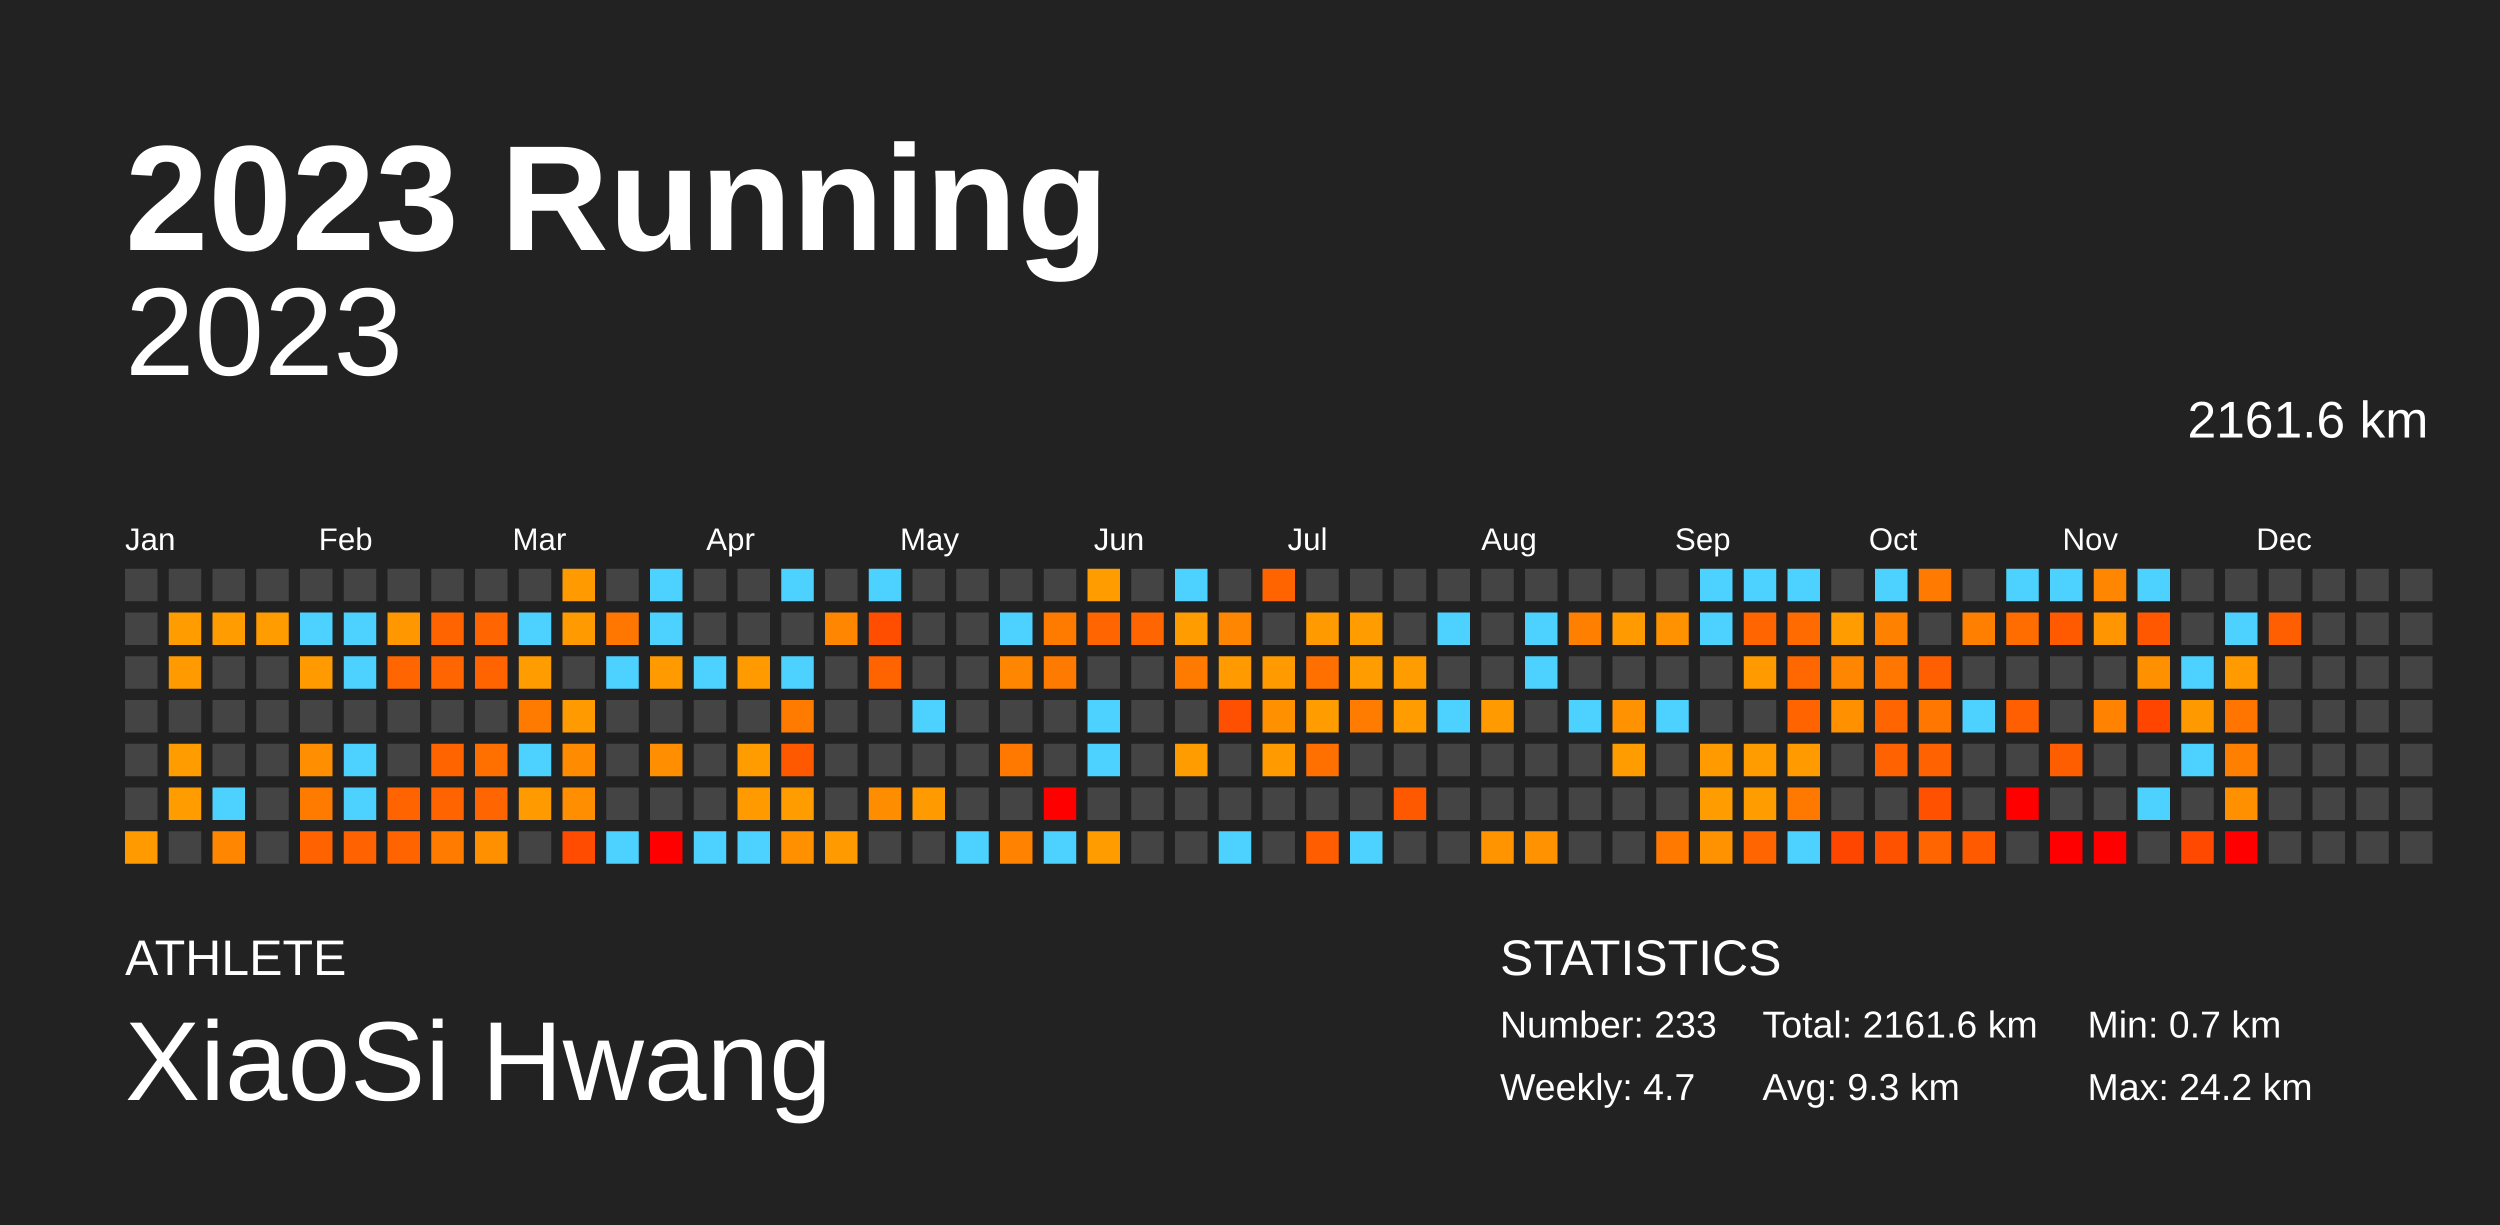
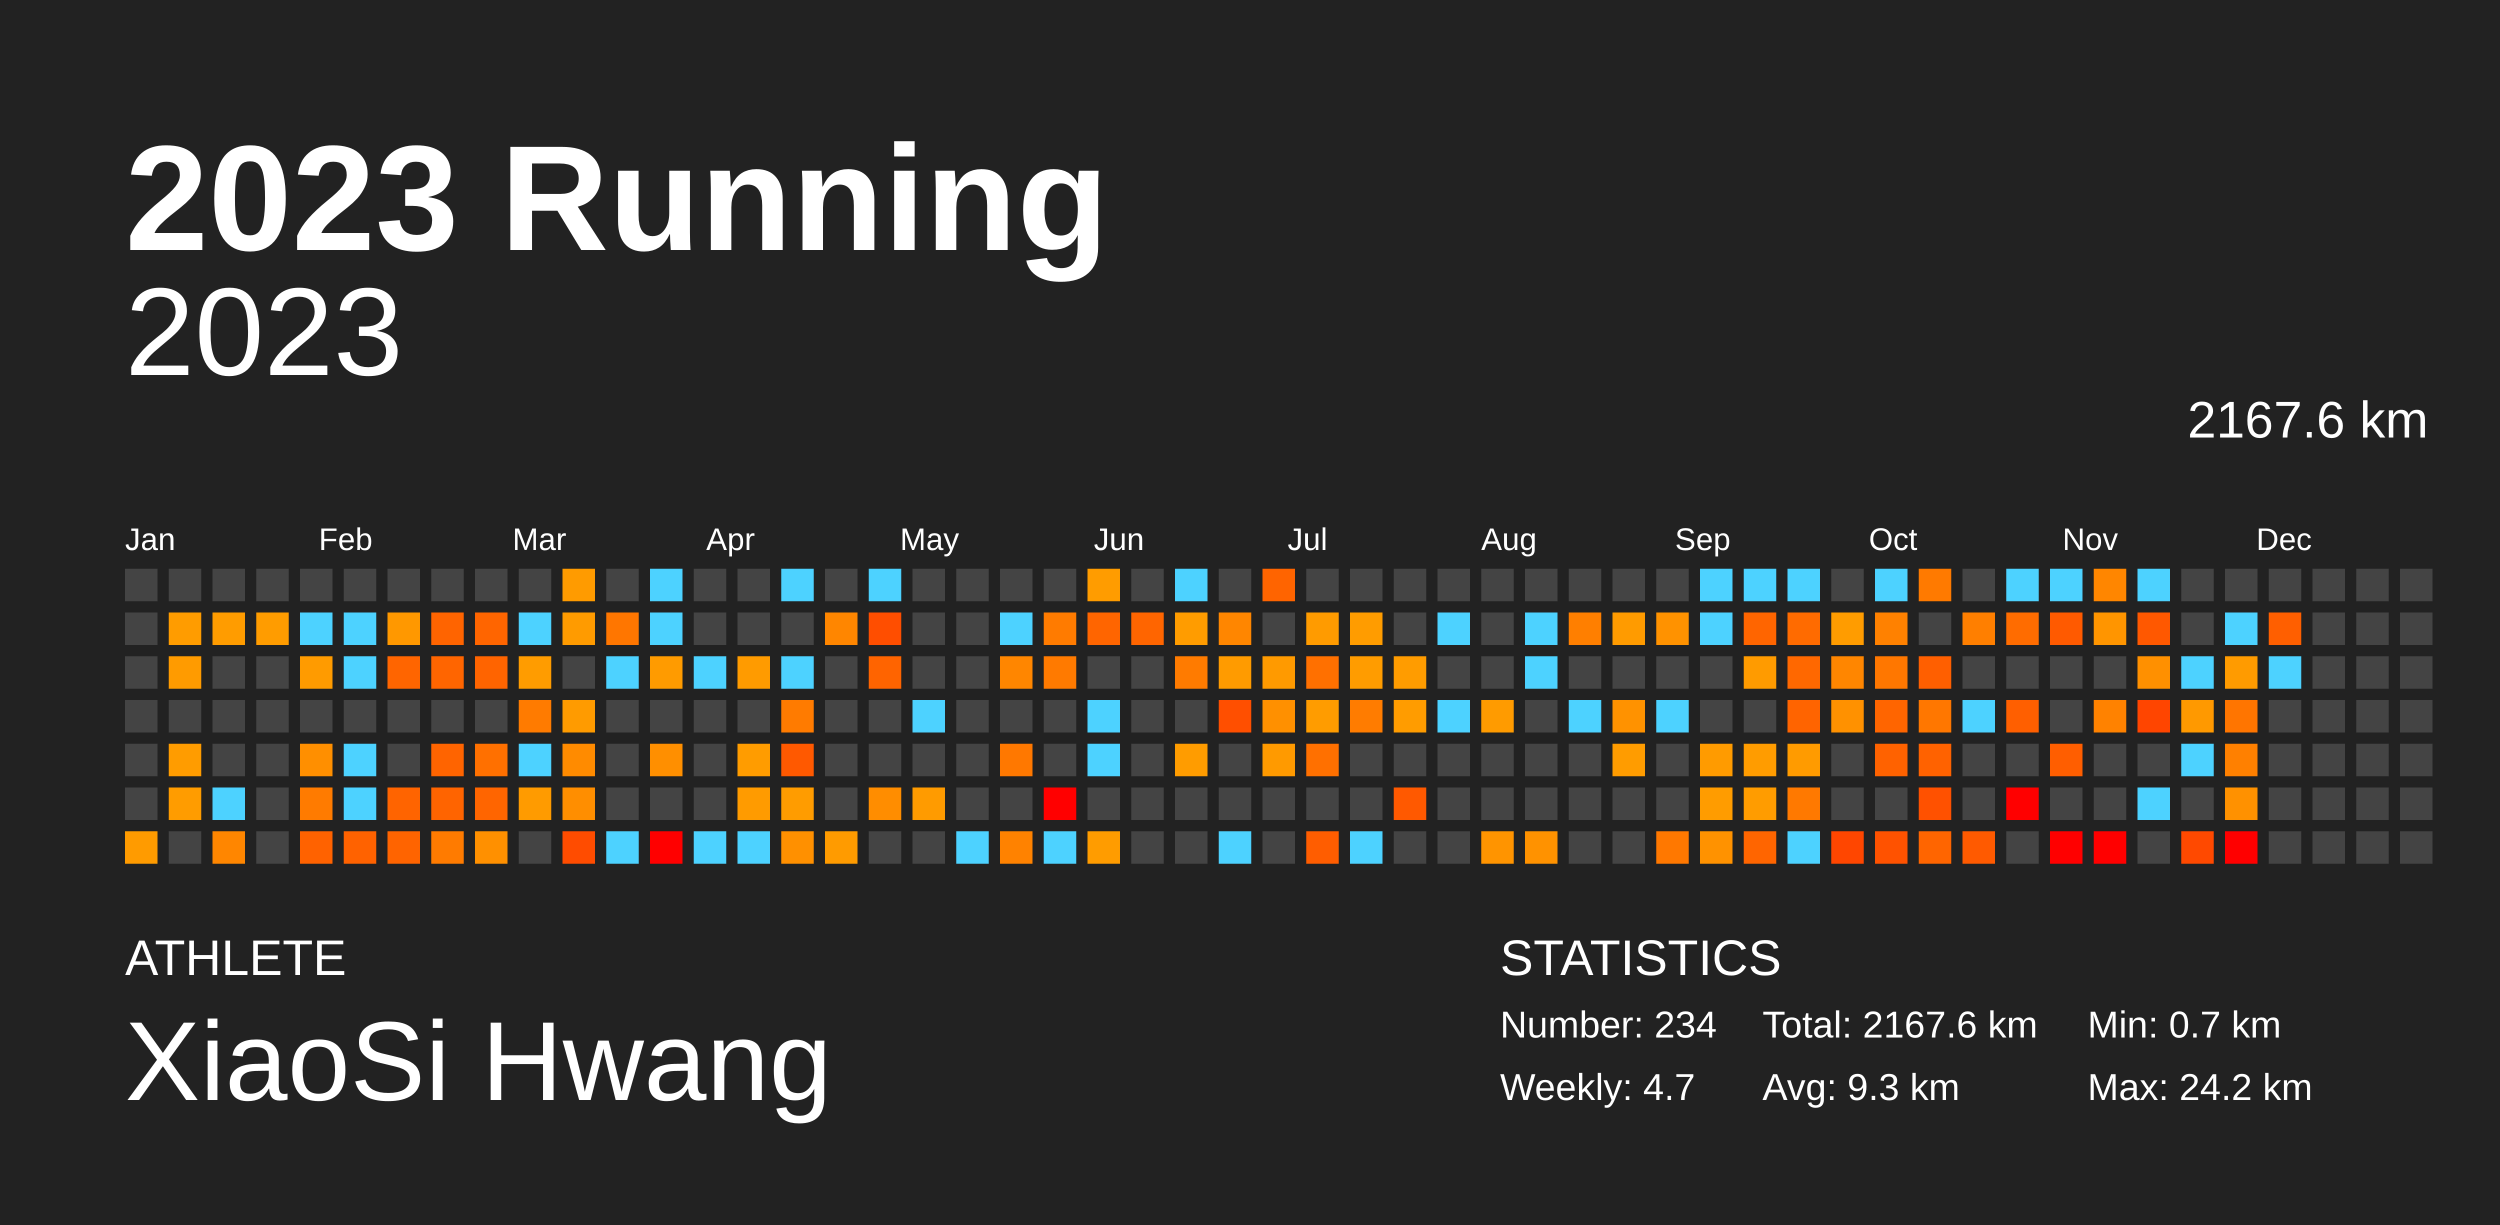
<svg xmlns="http://www.w3.org/2000/svg" baseProfile="full" height="98mm" version="1.1" viewBox="0,0,200,98" width="200mm">
  <defs />
  <rect fill="#222222" height="98" width="200" x="0" y="0" />
  <text fill="#FFFFFF" style="font-size:12px; font-family:Arial; font-weight:bold;" x="10" y="20">2023 Running</text>
  <text fill="#FFFFFF" style="font-size:4px; font-family:Arial" x="10" y="78">ATHLETE</text>
  <text fill="#FFFFFF" style="font-size:9px; font-family:Arial" x="10" y="88">XiaoSi Hwang</text>
  <text fill="#FFFFFF" style="font-size:4px; font-family:Arial" x="120" y="78">STATISTICS</text>
-   <text fill="#FFFFFF" style="font-size:3px; font-family:Arial" x="120" y="83">Number: 233</text>
+   <text fill="#FFFFFF" style="font-size:3px; font-family:Arial" x="120" y="83">Number: 234</text>
  <text fill="#FFFFFF" style="font-size:3px; font-family:Arial" x="120" y="88">Weekly: 4.7</text>
-   <text fill="#FFFFFF" style="font-size:3px; font-family:Arial" x="141" y="83">Total: 2161.6 km</text>
+   <text fill="#FFFFFF" style="font-size:3px; font-family:Arial" x="141" y="83">Total: 2167.6 km</text>
  <text fill="#FFFFFF" style="font-size:3px; font-family:Arial" x="141" y="88">Avg: 9.3 km</text>
  <text fill="#FFFFFF" style="font-size:3px; font-family:Arial" x="167" y="83">Min: 0.7 km</text>
  <text fill="#FFFFFF" style="font-size:3px; font-family:Arial" x="167" y="88">Max: 24.2 km</text>
  <text alignment-baseline="hanging" fill="#FFFFFF" style="font-size:10.0px; font-family:Arial;" x="10" y="30">2023</text>
-   <text alignment-baseline="hanging" fill="#FFFFFF" style="font-size:4.125px; font-family:Arial;" x="175" y="35">2161.6 km</text>
+   <text alignment-baseline="hanging" fill="#FFFFFF" style="font-size:4.125px; font-family:Arial;" x="175" y="35">2167.6 km</text>
  <text fill="#FFFFFF" style="font-size:2.5px; font-family:Arial" x="10.0" y="44">Jan</text>
  <text fill="#FFFFFF" style="font-size:2.5px; font-family:Arial" x="25.5" y="44">Feb</text>
  <text fill="#FFFFFF" style="font-size:2.5px; font-family:Arial" x="41.0" y="44">Mar</text>
  <text fill="#FFFFFF" style="font-size:2.5px; font-family:Arial" x="56.5" y="44">Apr</text>
  <text fill="#FFFFFF" style="font-size:2.5px; font-family:Arial" x="72.0" y="44">May</text>
  <text fill="#FFFFFF" style="font-size:2.5px; font-family:Arial" x="87.5" y="44">Jun</text>
  <text fill="#FFFFFF" style="font-size:2.5px; font-family:Arial" x="103.0" y="44">Jul</text>
  <text fill="#FFFFFF" style="font-size:2.5px; font-family:Arial" x="118.5" y="44">Aug</text>
  <text fill="#FFFFFF" style="font-size:2.5px; font-family:Arial" x="134.0" y="44">Sep</text>
  <text fill="#FFFFFF" style="font-size:2.5px; font-family:Arial" x="149.5" y="44">Oct</text>
  <text fill="#FFFFFF" style="font-size:2.5px; font-family:Arial" x="165.0" y="44">Nov</text>
  <text fill="#FFFFFF" style="font-size:2.5px; font-family:Arial" x="180.5" y="44">Dec</text>
  <rect fill="#444444" height="2.6" width="2.6" x="10.0" y="45.5" />
  <rect fill="#444444" height="2.6" width="2.6" x="10.0" y="49.0" />
  <rect fill="#444444" height="2.6" width="2.6" x="10.0" y="52.5" />
  <rect fill="#444444" height="2.6" width="2.6" x="10.0" y="56.0" />
  <rect fill="#444444" height="2.6" width="2.6" x="10.0" y="59.5" />
  <rect fill="#444444" height="2.6" width="2.6" x="10.0" y="63.0" />
  <rect fill="#ff9b00" height="2.6" width="2.6" x="10.0" y="66.5" />
  <rect fill="#444444" height="2.6" width="2.6" x="13.5" y="45.5" />
  <rect fill="#ff9c00" height="2.6" width="2.6" x="13.5" y="49.0" />
  <rect fill="#ff9b00" height="2.6" width="2.6" x="13.5" y="52.5" />
  <rect fill="#444444" height="2.6" width="2.6" x="13.5" y="56.0" />
  <rect fill="#ff9c00" height="2.6" width="2.6" x="13.5" y="59.5" />
  <rect fill="#ff9c00" height="2.6" width="2.6" x="13.5" y="63.0" />
  <rect fill="#444444" height="2.6" width="2.6" x="13.5" y="66.5" />
  <rect fill="#444444" height="2.6" width="2.6" x="17.0" y="45.5" />
  <rect fill="#ff9c00" height="2.6" width="2.6" x="17.0" y="49.0" />
  <rect fill="#444444" height="2.6" width="2.6" x="17.0" y="52.5" />
  <rect fill="#444444" height="2.6" width="2.6" x="17.0" y="56.0" />
  <rect fill="#444444" height="2.6" width="2.6" x="17.0" y="59.5" />
  <rect fill="#4dd2ff" height="2.6" width="2.6" x="17.0" y="63.0" />
  <rect fill="#ff8600" height="2.6" width="2.6" x="17.0" y="66.5" />
  <rect fill="#444444" height="2.6" width="2.6" x="20.5" y="45.5" />
  <rect fill="#ff9c00" height="2.6" width="2.6" x="20.5" y="49.0" />
  <rect fill="#444444" height="2.6" width="2.6" x="20.5" y="52.5" />
  <rect fill="#444444" height="2.6" width="2.6" x="20.5" y="56.0" />
  <rect fill="#444444" height="2.6" width="2.6" x="20.5" y="59.5" />
  <rect fill="#444444" height="2.6" width="2.6" x="20.5" y="63.0" />
  <rect fill="#444444" height="2.6" width="2.6" x="20.5" y="66.5" />
  <rect fill="#444444" height="2.6" width="2.6" x="24.0" y="45.5" />
  <rect fill="#4dd2ff" height="2.6" width="2.6" x="24.0" y="49.0" />
  <rect fill="#ff9b00" height="2.6" width="2.6" x="24.0" y="52.5" />
  <rect fill="#444444" height="2.6" width="2.6" x="24.0" y="56.0" />
  <rect fill="#ff8f00" height="2.6" width="2.6" x="24.0" y="59.5" />
  <rect fill="#ff7b00" height="2.6" width="2.6" x="24.0" y="63.0" />
  <rect fill="#ff6200" height="2.6" width="2.6" x="24.0" y="66.5" />
  <rect fill="#444444" height="2.6" width="2.6" x="27.5" y="45.5" />
  <rect fill="#4dd2ff" height="2.6" width="2.6" x="27.5" y="49.0" />
  <rect fill="#4dd2ff" height="2.6" width="2.6" x="27.5" y="52.5" />
  <rect fill="#444444" height="2.6" width="2.6" x="27.5" y="56.0" />
  <rect fill="#4dd2ff" height="2.6" width="2.6" x="27.5" y="59.5" />
  <rect fill="#4dd2ff" height="2.6" width="2.6" x="27.5" y="63.0" />
  <rect fill="#ff6200" height="2.6" width="2.6" x="27.5" y="66.5" />
  <rect fill="#444444" height="2.6" width="2.6" x="31.0" y="45.5" />
  <rect fill="#ff9800" height="2.6" width="2.6" x="31.0" y="49.0" />
  <rect fill="#ff6500" height="2.6" width="2.6" x="31.0" y="52.5" />
  <rect fill="#444444" height="2.6" width="2.6" x="31.0" y="56.0" />
  <rect fill="#444444" height="2.6" width="2.6" x="31.0" y="59.5" />
  <rect fill="#ff6400" height="2.6" width="2.6" x="31.0" y="63.0" />
  <rect fill="#ff6400" height="2.6" width="2.6" x="31.0" y="66.5" />
  <rect fill="#444444" height="2.6" width="2.6" x="34.5" y="45.5" />
  <rect fill="#ff6400" height="2.6" width="2.6" x="34.5" y="49.0" />
  <rect fill="#ff6500" height="2.6" width="2.6" x="34.5" y="52.5" />
  <rect fill="#444444" height="2.6" width="2.6" x="34.5" y="56.0" />
  <rect fill="#ff6400" height="2.6" width="2.6" x="34.5" y="59.5" />
  <rect fill="#ff6400" height="2.6" width="2.6" x="34.5" y="63.0" />
  <rect fill="#ff7b00" height="2.6" width="2.6" x="34.5" y="66.5" />
  <rect fill="#444444" height="2.6" width="2.6" x="38.0" y="45.5" />
  <rect fill="#ff6500" height="2.6" width="2.6" x="38.0" y="49.0" />
  <rect fill="#ff6400" height="2.6" width="2.6" x="38.0" y="52.5" />
  <rect fill="#444444" height="2.6" width="2.6" x="38.0" y="56.0" />
  <rect fill="#ff7000" height="2.6" width="2.6" x="38.0" y="59.5" />
  <rect fill="#ff6500" height="2.6" width="2.6" x="38.0" y="63.0" />
  <rect fill="#ff9000" height="2.6" width="2.6" x="38.0" y="66.5" />
  <rect fill="#444444" height="2.6" width="2.6" x="41.5" y="45.5" />
  <rect fill="#4dd2ff" height="2.6" width="2.6" x="41.5" y="49.0" />
  <rect fill="#ff9c00" height="2.6" width="2.6" x="41.5" y="52.5" />
  <rect fill="#ff7b00" height="2.6" width="2.6" x="41.5" y="56.0" />
  <rect fill="#4dd2ff" height="2.6" width="2.6" x="41.5" y="59.5" />
  <rect fill="#ff9b00" height="2.6" width="2.6" x="41.5" y="63.0" />
  <rect fill="#444444" height="2.6" width="2.6" x="41.5" y="66.5" />
  <rect fill="#ff9b00" height="2.6" width="2.6" x="45.0" y="45.5" />
  <rect fill="#ff9b00" height="2.6" width="2.6" x="45.0" y="49.0" />
  <rect fill="#444444" height="2.6" width="2.6" x="45.0" y="52.5" />
  <rect fill="#ff9b00" height="2.6" width="2.6" x="45.0" y="56.0" />
  <rect fill="#ff8b00" height="2.6" width="2.6" x="45.0" y="59.5" />
  <rect fill="#ff8e00" height="2.6" width="2.6" x="45.0" y="63.0" />
  <rect fill="#ff4c00" height="2.6" width="2.6" x="45.0" y="66.5" />
  <rect fill="#444444" height="2.6" width="2.6" x="48.5" y="45.5" />
  <rect fill="#ff7600" height="2.6" width="2.6" x="48.5" y="49.0" />
  <rect fill="#4dd2ff" height="2.6" width="2.6" x="48.5" y="52.5" />
  <rect fill="#444444" height="2.6" width="2.6" x="48.5" y="56.0" />
  <rect fill="#444444" height="2.6" width="2.6" x="48.5" y="59.5" />
  <rect fill="#444444" height="2.6" width="2.6" x="48.5" y="63.0" />
  <rect fill="#4dd2ff" height="2.6" width="2.6" x="48.5" y="66.5" />
  <rect fill="#4dd2ff" height="2.6" width="2.6" x="52.0" y="45.5" />
  <rect fill="#4dd2ff" height="2.6" width="2.6" x="52.0" y="49.0" />
  <rect fill="#ff9b00" height="2.6" width="2.6" x="52.0" y="52.5" />
  <rect fill="#444444" height="2.6" width="2.6" x="52.0" y="56.0" />
  <rect fill="#ff8f00" height="2.6" width="2.6" x="52.0" y="59.5" />
  <rect fill="#444444" height="2.6" width="2.6" x="52.0" y="63.0" />
  <rect fill="red" height="2.6" width="2.6" x="52.0" y="66.5" />
  <rect fill="#444444" height="2.6" width="2.6" x="55.5" y="45.5" />
  <rect fill="#444444" height="2.6" width="2.6" x="55.5" y="49.0" />
  <rect fill="#4dd2ff" height="2.6" width="2.6" x="55.5" y="52.5" />
  <rect fill="#444444" height="2.6" width="2.6" x="55.5" y="56.0" />
  <rect fill="#444444" height="2.6" width="2.6" x="55.5" y="59.5" />
  <rect fill="#444444" height="2.6" width="2.6" x="55.5" y="63.0" />
  <rect fill="#4dd2ff" height="2.6" width="2.6" x="55.5" y="66.5" />
  <rect fill="#444444" height="2.6" width="2.6" x="59.0" y="45.5" />
  <rect fill="#444444" height="2.6" width="2.6" x="59.0" y="49.0" />
  <rect fill="#ff9b00" height="2.6" width="2.6" x="59.0" y="52.5" />
  <rect fill="#444444" height="2.6" width="2.6" x="59.0" y="56.0" />
  <rect fill="#ff9c00" height="2.6" width="2.6" x="59.0" y="59.5" />
  <rect fill="#ff9b00" height="2.6" width="2.6" x="59.0" y="63.0" />
  <rect fill="#4dd2ff" height="2.6" width="2.6" x="59.0" y="66.5" />
  <rect fill="#4dd2ff" height="2.6" width="2.6" x="62.5" y="45.5" />
  <rect fill="#444444" height="2.6" width="2.6" x="62.5" y="49.0" />
  <rect fill="#4dd2ff" height="2.6" width="2.6" x="62.5" y="52.5" />
  <rect fill="#ff7b00" height="2.6" width="2.6" x="62.5" y="56.0" />
  <rect fill="#ff5900" height="2.6" width="2.6" x="62.5" y="59.5" />
  <rect fill="#ff9c00" height="2.6" width="2.6" x="62.5" y="63.0" />
  <rect fill="#ff9000" height="2.6" width="2.6" x="62.5" y="66.5" />
  <rect fill="#444444" height="2.6" width="2.6" x="66.0" y="45.5" />
  <rect fill="#ff8600" height="2.6" width="2.6" x="66.0" y="49.0" />
  <rect fill="#444444" height="2.6" width="2.6" x="66.0" y="52.5" />
  <rect fill="#444444" height="2.6" width="2.6" x="66.0" y="56.0" />
  <rect fill="#444444" height="2.6" width="2.6" x="66.0" y="59.5" />
  <rect fill="#444444" height="2.6" width="2.6" x="66.0" y="63.0" />
  <rect fill="#ff9b00" height="2.6" width="2.6" x="66.0" y="66.5" />
  <rect fill="#4dd2ff" height="2.6" width="2.6" x="69.5" y="45.5" />
  <rect fill="#ff4e00" height="2.6" width="2.6" x="69.5" y="49.0" />
  <rect fill="#ff6400" height="2.6" width="2.6" x="69.5" y="52.5" />
  <rect fill="#444444" height="2.6" width="2.6" x="69.5" y="56.0" />
  <rect fill="#444444" height="2.6" width="2.6" x="69.5" y="59.5" />
  <rect fill="#ff8d00" height="2.6" width="2.6" x="69.5" y="63.0" />
  <rect fill="#444444" height="2.6" width="2.6" x="69.5" y="66.5" />
  <rect fill="#444444" height="2.6" width="2.6" x="73.0" y="45.5" />
  <rect fill="#444444" height="2.6" width="2.6" x="73.0" y="49.0" />
  <rect fill="#444444" height="2.6" width="2.6" x="73.0" y="52.5" />
  <rect fill="#4dd2ff" height="2.6" width="2.6" x="73.0" y="56.0" />
  <rect fill="#444444" height="2.6" width="2.6" x="73.0" y="59.5" />
  <rect fill="#ff9b00" height="2.6" width="2.6" x="73.0" y="63.0" />
  <rect fill="#444444" height="2.6" width="2.6" x="73.0" y="66.5" />
  <rect fill="#444444" height="2.6" width="2.6" x="76.5" y="45.5" />
  <rect fill="#444444" height="2.6" width="2.6" x="76.5" y="49.0" />
  <rect fill="#444444" height="2.6" width="2.6" x="76.5" y="52.5" />
  <rect fill="#444444" height="2.6" width="2.6" x="76.5" y="56.0" />
  <rect fill="#444444" height="2.6" width="2.6" x="76.5" y="59.5" />
  <rect fill="#444444" height="2.6" width="2.6" x="76.5" y="63.0" />
  <rect fill="#4dd2ff" height="2.6" width="2.6" x="76.5" y="66.5" />
  <rect fill="#444444" height="2.6" width="2.6" x="80.0" y="45.5" />
  <rect fill="#4dd2ff" height="2.6" width="2.6" x="80.0" y="49.0" />
  <rect fill="#ff8600" height="2.6" width="2.6" x="80.0" y="52.5" />
  <rect fill="#444444" height="2.6" width="2.6" x="80.0" y="56.0" />
  <rect fill="#ff7800" height="2.6" width="2.6" x="80.0" y="59.5" />
  <rect fill="#444444" height="2.6" width="2.6" x="80.0" y="63.0" />
  <rect fill="#ff8200" height="2.6" width="2.6" x="80.0" y="66.5" />
  <rect fill="#444444" height="2.6" width="2.6" x="83.5" y="45.5" />
  <rect fill="#ff7b00" height="2.6" width="2.6" x="83.5" y="49.0" />
  <rect fill="#ff7a00" height="2.6" width="2.6" x="83.5" y="52.5" />
  <rect fill="#444444" height="2.6" width="2.6" x="83.5" y="56.0" />
  <rect fill="#444444" height="2.6" width="2.6" x="83.5" y="59.5" />
  <rect fill="red" height="2.6" width="2.6" x="83.5" y="63.0" />
  <rect fill="#4dd2ff" height="2.6" width="2.6" x="83.5" y="66.5" />
  <rect fill="#ff9c00" height="2.6" width="2.6" x="87.0" y="45.5" />
  <rect fill="#ff6500" height="2.6" width="2.6" x="87.0" y="49.0" />
  <rect fill="#444444" height="2.6" width="2.6" x="87.0" y="52.5" />
  <rect fill="#4dd2ff" height="2.6" width="2.6" x="87.0" y="56.0" />
  <rect fill="#4dd2ff" height="2.6" width="2.6" x="87.0" y="59.5" />
  <rect fill="#444444" height="2.6" width="2.6" x="87.0" y="63.0" />
  <rect fill="#ff9c00" height="2.6" width="2.6" x="87.0" y="66.5" />
  <rect fill="#444444" height="2.6" width="2.6" x="90.5" y="45.5" />
  <rect fill="#ff6500" height="2.6" width="2.6" x="90.5" y="49.0" />
  <rect fill="#444444" height="2.6" width="2.6" x="90.5" y="52.5" />
  <rect fill="#444444" height="2.6" width="2.6" x="90.5" y="56.0" />
  <rect fill="#444444" height="2.6" width="2.6" x="90.5" y="59.5" />
  <rect fill="#444444" height="2.6" width="2.6" x="90.5" y="63.0" />
  <rect fill="#444444" height="2.6" width="2.6" x="90.5" y="66.5" />
  <rect fill="#4dd2ff" height="2.6" width="2.6" x="94.0" y="45.5" />
  <rect fill="#ff9c00" height="2.6" width="2.6" x="94.0" y="49.0" />
  <rect fill="#ff7b00" height="2.6" width="2.6" x="94.0" y="52.5" />
  <rect fill="#444444" height="2.6" width="2.6" x="94.0" y="56.0" />
  <rect fill="#ff9c00" height="2.6" width="2.6" x="94.0" y="59.5" />
  <rect fill="#444444" height="2.6" width="2.6" x="94.0" y="63.0" />
  <rect fill="#444444" height="2.6" width="2.6" x="94.0" y="66.5" />
  <rect fill="#444444" height="2.6" width="2.6" x="97.5" y="45.5" />
  <rect fill="#ff8600" height="2.6" width="2.6" x="97.5" y="49.0" />
  <rect fill="#ff9b00" height="2.6" width="2.6" x="97.5" y="52.5" />
  <rect fill="#ff4f00" height="2.6" width="2.6" x="97.5" y="56.0" />
  <rect fill="#444444" height="2.6" width="2.6" x="97.5" y="59.5" />
  <rect fill="#444444" height="2.6" width="2.6" x="97.5" y="63.0" />
  <rect fill="#4dd2ff" height="2.6" width="2.6" x="97.5" y="66.5" />
  <rect fill="#ff6400" height="2.6" width="2.6" x="101.0" y="45.5" />
  <rect fill="#444444" height="2.6" width="2.6" x="101.0" y="49.0" />
  <rect fill="#ff9a00" height="2.6" width="2.6" x="101.0" y="52.5" />
  <rect fill="#ff9000" height="2.6" width="2.6" x="101.0" y="56.0" />
  <rect fill="#ff9a00" height="2.6" width="2.6" x="101.0" y="59.5" />
  <rect fill="#444444" height="2.6" width="2.6" x="101.0" y="63.0" />
  <rect fill="#444444" height="2.6" width="2.6" x="101.0" y="66.5" />
  <rect fill="#444444" height="2.6" width="2.6" x="104.5" y="45.5" />
  <rect fill="#ff9b00" height="2.6" width="2.6" x="104.5" y="49.0" />
  <rect fill="#ff7000" height="2.6" width="2.6" x="104.5" y="52.5" />
  <rect fill="#ff9c00" height="2.6" width="2.6" x="104.5" y="56.0" />
  <rect fill="#ff7000" height="2.6" width="2.6" x="104.5" y="59.5" />
  <rect fill="#444444" height="2.6" width="2.6" x="104.5" y="63.0" />
  <rect fill="#ff5d00" height="2.6" width="2.6" x="104.5" y="66.5" />
  <rect fill="#444444" height="2.6" width="2.6" x="108.0" y="45.5" />
  <rect fill="#ff9c00" height="2.6" width="2.6" x="108.0" y="49.0" />
  <rect fill="#ff9c00" height="2.6" width="2.6" x="108.0" y="52.5" />
  <rect fill="#ff7c00" height="2.6" width="2.6" x="108.0" y="56.0" />
  <rect fill="#444444" height="2.6" width="2.6" x="108.0" y="59.5" />
  <rect fill="#444444" height="2.6" width="2.6" x="108.0" y="63.0" />
  <rect fill="#4dd2ff" height="2.6" width="2.6" x="108.0" y="66.5" />
  <rect fill="#444444" height="2.6" width="2.6" x="111.5" y="45.5" />
  <rect fill="#444444" height="2.6" width="2.6" x="111.5" y="49.0" />
  <rect fill="#ff9c00" height="2.6" width="2.6" x="111.5" y="52.5" />
  <rect fill="#ff9c00" height="2.6" width="2.6" x="111.5" y="56.0" />
  <rect fill="#444444" height="2.6" width="2.6" x="111.5" y="59.5" />
  <rect fill="#ff5900" height="2.6" width="2.6" x="111.5" y="63.0" />
  <rect fill="#444444" height="2.6" width="2.6" x="111.5" y="66.5" />
  <rect fill="#444444" height="2.6" width="2.6" x="115.0" y="45.5" />
  <rect fill="#4dd2ff" height="2.6" width="2.6" x="115.0" y="49.0" />
  <rect fill="#444444" height="2.6" width="2.6" x="115.0" y="52.5" />
  <rect fill="#4dd2ff" height="2.6" width="2.6" x="115.0" y="56.0" />
  <rect fill="#444444" height="2.6" width="2.6" x="115.0" y="59.5" />
  <rect fill="#444444" height="2.6" width="2.6" x="115.0" y="63.0" />
  <rect fill="#444444" height="2.6" width="2.6" x="115.0" y="66.5" />
  <rect fill="#444444" height="2.6" width="2.6" x="118.5" y="45.5" />
  <rect fill="#444444" height="2.6" width="2.6" x="118.5" y="49.0" />
  <rect fill="#444444" height="2.6" width="2.6" x="118.5" y="52.5" />
  <rect fill="#ff9b00" height="2.6" width="2.6" x="118.5" y="56.0" />
  <rect fill="#444444" height="2.6" width="2.6" x="118.5" y="59.5" />
  <rect fill="#444444" height="2.6" width="2.6" x="118.5" y="63.0" />
  <rect fill="#ff9400" height="2.6" width="2.6" x="118.5" y="66.5" />
  <rect fill="#444444" height="2.6" width="2.6" x="122.0" y="45.5" />
  <rect fill="#4dd2ff" height="2.6" width="2.6" x="122.0" y="49.0" />
  <rect fill="#4dd2ff" height="2.6" width="2.6" x="122.0" y="52.5" />
  <rect fill="#444444" height="2.6" width="2.6" x="122.0" y="56.0" />
  <rect fill="#444444" height="2.6" width="2.6" x="122.0" y="59.5" />
  <rect fill="#444444" height="2.6" width="2.6" x="122.0" y="63.0" />
  <rect fill="#ff9200" height="2.6" width="2.6" x="122.0" y="66.5" />
  <rect fill="#444444" height="2.6" width="2.6" x="125.5" y="45.5" />
  <rect fill="#ff7f00" height="2.6" width="2.6" x="125.5" y="49.0" />
  <rect fill="#444444" height="2.6" width="2.6" x="125.5" y="52.5" />
  <rect fill="#4dd2ff" height="2.6" width="2.6" x="125.5" y="56.0" />
  <rect fill="#444444" height="2.6" width="2.6" x="125.5" y="59.5" />
  <rect fill="#444444" height="2.6" width="2.6" x="125.5" y="63.0" />
  <rect fill="#444444" height="2.6" width="2.6" x="125.5" y="66.5" />
  <rect fill="#444444" height="2.6" width="2.6" x="129.0" y="45.5" />
  <rect fill="#ff9b00" height="2.6" width="2.6" x="129.0" y="49.0" />
  <rect fill="#444444" height="2.6" width="2.6" x="129.0" y="52.5" />
  <rect fill="#ff9200" height="2.6" width="2.6" x="129.0" y="56.0" />
  <rect fill="#ff9c00" height="2.6" width="2.6" x="129.0" y="59.5" />
  <rect fill="#444444" height="2.6" width="2.6" x="129.0" y="63.0" />
  <rect fill="#444444" height="2.6" width="2.6" x="129.0" y="66.5" />
  <rect fill="#444444" height="2.6" width="2.6" x="132.5" y="45.5" />
  <rect fill="#ff9200" height="2.6" width="2.6" x="132.5" y="49.0" />
  <rect fill="#444444" height="2.6" width="2.6" x="132.5" y="52.5" />
  <rect fill="#4dd2ff" height="2.6" width="2.6" x="132.5" y="56.0" />
  <rect fill="#444444" height="2.6" width="2.6" x="132.5" y="59.5" />
  <rect fill="#444444" height="2.6" width="2.6" x="132.5" y="63.0" />
  <rect fill="#ff7800" height="2.6" width="2.6" x="132.5" y="66.5" />
  <rect fill="#4dd2ff" height="2.6" width="2.6" x="136.0" y="45.5" />
  <rect fill="#4dd2ff" height="2.6" width="2.6" x="136.0" y="49.0" />
  <rect fill="#444444" height="2.6" width="2.6" x="136.0" y="52.5" />
  <rect fill="#444444" height="2.6" width="2.6" x="136.0" y="56.0" />
  <rect fill="#ff9b00" height="2.6" width="2.6" x="136.0" y="59.5" />
  <rect fill="#ff9c00" height="2.6" width="2.6" x="136.0" y="63.0" />
  <rect fill="#ff9200" height="2.6" width="2.6" x="136.0" y="66.5" />
  <rect fill="#4dd2ff" height="2.6" width="2.6" x="139.5" y="45.5" />
  <rect fill="#ff6500" height="2.6" width="2.6" x="139.5" y="49.0" />
  <rect fill="#ff9b00" height="2.6" width="2.6" x="139.5" y="52.5" />
  <rect fill="#444444" height="2.6" width="2.6" x="139.5" y="56.0" />
  <rect fill="#ff9c00" height="2.6" width="2.6" x="139.5" y="59.5" />
  <rect fill="#ff9c00" height="2.6" width="2.6" x="139.5" y="63.0" />
  <rect fill="#ff6500" height="2.6" width="2.6" x="139.5" y="66.5" />
  <rect fill="#4dd2ff" height="2.6" width="2.6" x="143.0" y="45.5" />
  <rect fill="#ff6b00" height="2.6" width="2.6" x="143.0" y="49.0" />
  <rect fill="#ff6800" height="2.6" width="2.6" x="143.0" y="52.5" />
  <rect fill="#ff6400" height="2.6" width="2.6" x="143.0" y="56.0" />
  <rect fill="#ff9b00" height="2.6" width="2.6" x="143.0" y="59.5" />
  <rect fill="#ff7900" height="2.6" width="2.6" x="143.0" y="63.0" />
  <rect fill="#4dd2ff" height="2.6" width="2.6" x="143.0" y="66.5" />
  <rect fill="#444444" height="2.6" width="2.6" x="146.5" y="45.5" />
  <rect fill="#ff9c00" height="2.6" width="2.6" x="146.5" y="49.0" />
  <rect fill="#ff8600" height="2.6" width="2.6" x="146.5" y="52.5" />
  <rect fill="#ff9100" height="2.6" width="2.6" x="146.5" y="56.0" />
  <rect fill="#444444" height="2.6" width="2.6" x="146.5" y="59.5" />
  <rect fill="#444444" height="2.6" width="2.6" x="146.5" y="63.0" />
  <rect fill="#ff4600" height="2.6" width="2.6" x="146.5" y="66.5" />
  <rect fill="#4dd2ff" height="2.6" width="2.6" x="150.0" y="45.5" />
  <rect fill="#ff8100" height="2.6" width="2.6" x="150.0" y="49.0" />
  <rect fill="#ff7700" height="2.6" width="2.6" x="150.0" y="52.5" />
  <rect fill="#ff6500" height="2.6" width="2.6" x="150.0" y="56.0" />
  <rect fill="#ff6200" height="2.6" width="2.6" x="150.0" y="59.5" />
  <rect fill="#444444" height="2.6" width="2.6" x="150.0" y="63.0" />
  <rect fill="#ff5200" height="2.6" width="2.6" x="150.0" y="66.5" />
  <rect fill="#ff7a00" height="2.6" width="2.6" x="153.5" y="45.5" />
  <rect fill="#444444" height="2.6" width="2.6" x="153.5" y="49.0" />
  <rect fill="#ff5f00" height="2.6" width="2.6" x="153.5" y="52.5" />
  <rect fill="#ff7700" height="2.6" width="2.6" x="153.5" y="56.0" />
  <rect fill="#ff6200" height="2.6" width="2.6" x="153.5" y="59.5" />
  <rect fill="#ff5100" height="2.6" width="2.6" x="153.5" y="63.0" />
  <rect fill="#ff6500" height="2.6" width="2.6" x="153.5" y="66.5" />
  <rect fill="#444444" height="2.6" width="2.6" x="157.0" y="45.5" />
  <rect fill="#ff7f00" height="2.6" width="2.6" x="157.0" y="49.0" />
  <rect fill="#444444" height="2.6" width="2.6" x="157.0" y="52.5" />
  <rect fill="#4dd2ff" height="2.6" width="2.6" x="157.0" y="56.0" />
  <rect fill="#444444" height="2.6" width="2.6" x="157.0" y="59.5" />
  <rect fill="#444444" height="2.6" width="2.6" x="157.0" y="63.0" />
  <rect fill="#ff5a00" height="2.6" width="2.6" x="157.0" y="66.5" />
  <rect fill="#4dd2ff" height="2.6" width="2.6" x="160.5" y="45.5" />
  <rect fill="#ff6c00" height="2.6" width="2.6" x="160.5" y="49.0" />
  <rect fill="#444444" height="2.6" width="2.6" x="160.5" y="52.5" />
  <rect fill="#ff5f00" height="2.6" width="2.6" x="160.5" y="56.0" />
  <rect fill="#444444" height="2.6" width="2.6" x="160.5" y="59.5" />
  <rect fill="red" height="2.6" width="2.6" x="160.5" y="63.0" />
  <rect fill="#444444" height="2.6" width="2.6" x="160.5" y="66.5" />
  <rect fill="#4dd2ff" height="2.6" width="2.6" x="164.0" y="45.5" />
  <rect fill="#ff5a00" height="2.6" width="2.6" x="164.0" y="49.0" />
  <rect fill="#444444" height="2.6" width="2.6" x="164.0" y="52.5" />
  <rect fill="#444444" height="2.6" width="2.6" x="164.0" y="56.0" />
  <rect fill="#ff5e00" height="2.6" width="2.6" x="164.0" y="59.5" />
  <rect fill="#444444" height="2.6" width="2.6" x="164.0" y="63.0" />
  <rect fill="red" height="2.6" width="2.6" x="164.0" y="66.5" />
  <rect fill="#ff8600" height="2.6" width="2.6" x="167.5" y="45.5" />
  <rect fill="#ff9500" height="2.6" width="2.6" x="167.5" y="49.0" />
  <rect fill="#444444" height="2.6" width="2.6" x="167.5" y="52.5" />
  <rect fill="#ff8200" height="2.6" width="2.6" x="167.5" y="56.0" />
  <rect fill="#444444" height="2.6" width="2.6" x="167.5" y="59.5" />
  <rect fill="#444444" height="2.6" width="2.6" x="167.5" y="63.0" />
  <rect fill="red" height="2.6" width="2.6" x="167.5" y="66.5" />
  <rect fill="#4dd2ff" height="2.6" width="2.6" x="171.0" y="45.5" />
  <rect fill="#ff5800" height="2.6" width="2.6" x="171.0" y="49.0" />
  <rect fill="#ff9000" height="2.6" width="2.6" x="171.0" y="52.5" />
  <rect fill="#ff4500" height="2.6" width="2.6" x="171.0" y="56.0" />
  <rect fill="#444444" height="2.6" width="2.6" x="171.0" y="59.5" />
  <rect fill="#4dd2ff" height="2.6" width="2.6" x="171.0" y="63.0" />
  <rect fill="#444444" height="2.6" width="2.6" x="171.0" y="66.5" />
  <rect fill="#444444" height="2.6" width="2.6" x="174.5" y="45.5" />
  <rect fill="#444444" height="2.6" width="2.6" x="174.5" y="49.0" />
  <rect fill="#4dd2ff" height="2.6" width="2.6" x="174.5" y="52.5" />
  <rect fill="#ff9900" height="2.6" width="2.6" x="174.5" y="56.0" />
  <rect fill="#4dd2ff" height="2.6" width="2.6" x="174.5" y="59.5" />
  <rect fill="#444444" height="2.6" width="2.6" x="174.5" y="63.0" />
  <rect fill="#ff4900" height="2.6" width="2.6" x="174.5" y="66.5" />
  <rect fill="#444444" height="2.6" width="2.6" x="178.0" y="45.5" />
  <rect fill="#4dd2ff" height="2.6" width="2.6" x="178.0" y="49.0" />
  <rect fill="#ff9b00" height="2.6" width="2.6" x="178.0" y="52.5" />
  <rect fill="#ff7500" height="2.6" width="2.6" x="178.0" y="56.0" />
  <rect fill="#ff8000" height="2.6" width="2.6" x="178.0" y="59.5" />
  <rect fill="#ff9100" height="2.6" width="2.6" x="178.0" y="63.0" />
  <rect fill="red" height="2.6" width="2.6" x="178.0" y="66.5" />
  <rect fill="#444444" height="2.6" width="2.6" x="181.5" y="45.5" />
  <rect fill="#ff5f00" height="2.6" width="2.6" x="181.5" y="49.0" />
-   <rect fill="#444444" height="2.6" width="2.6" x="181.5" y="52.5" />
+   <rect fill="#4dd2ff" height="2.6" width="2.6" x="181.5" y="52.5" />
  <rect fill="#444444" height="2.6" width="2.6" x="181.5" y="56.0" />
  <rect fill="#444444" height="2.6" width="2.6" x="181.5" y="59.5" />
  <rect fill="#444444" height="2.6" width="2.6" x="181.5" y="63.0" />
  <rect fill="#444444" height="2.6" width="2.6" x="181.5" y="66.5" />
  <rect fill="#444444" height="2.6" width="2.6" x="185.0" y="45.5" />
  <rect fill="#444444" height="2.6" width="2.6" x="185.0" y="49.0" />
  <rect fill="#444444" height="2.6" width="2.6" x="185.0" y="52.5" />
  <rect fill="#444444" height="2.6" width="2.6" x="185.0" y="56.0" />
  <rect fill="#444444" height="2.6" width="2.6" x="185.0" y="59.5" />
  <rect fill="#444444" height="2.6" width="2.6" x="185.0" y="63.0" />
  <rect fill="#444444" height="2.6" width="2.6" x="185.0" y="66.5" />
  <rect fill="#444444" height="2.6" width="2.6" x="188.5" y="45.5" />
  <rect fill="#444444" height="2.6" width="2.6" x="188.5" y="49.0" />
  <rect fill="#444444" height="2.6" width="2.6" x="188.5" y="52.5" />
  <rect fill="#444444" height="2.6" width="2.6" x="188.5" y="56.0" />
  <rect fill="#444444" height="2.6" width="2.6" x="188.5" y="59.5" />
  <rect fill="#444444" height="2.6" width="2.6" x="188.5" y="63.0" />
  <rect fill="#444444" height="2.6" width="2.6" x="188.5" y="66.5" />
  <rect fill="#444444" height="2.6" width="2.6" x="192.0" y="45.5" />
  <rect fill="#444444" height="2.6" width="2.6" x="192.0" y="49.0" />
  <rect fill="#444444" height="2.6" width="2.6" x="192.0" y="52.5" />
  <rect fill="#444444" height="2.6" width="2.6" x="192.0" y="56.0" />
  <rect fill="#444444" height="2.6" width="2.6" x="192.0" y="59.5" />
  <rect fill="#444444" height="2.6" width="2.6" x="192.0" y="63.0" />
  <rect fill="#444444" height="2.6" width="2.6" x="192.0" y="66.5" />
</svg>
